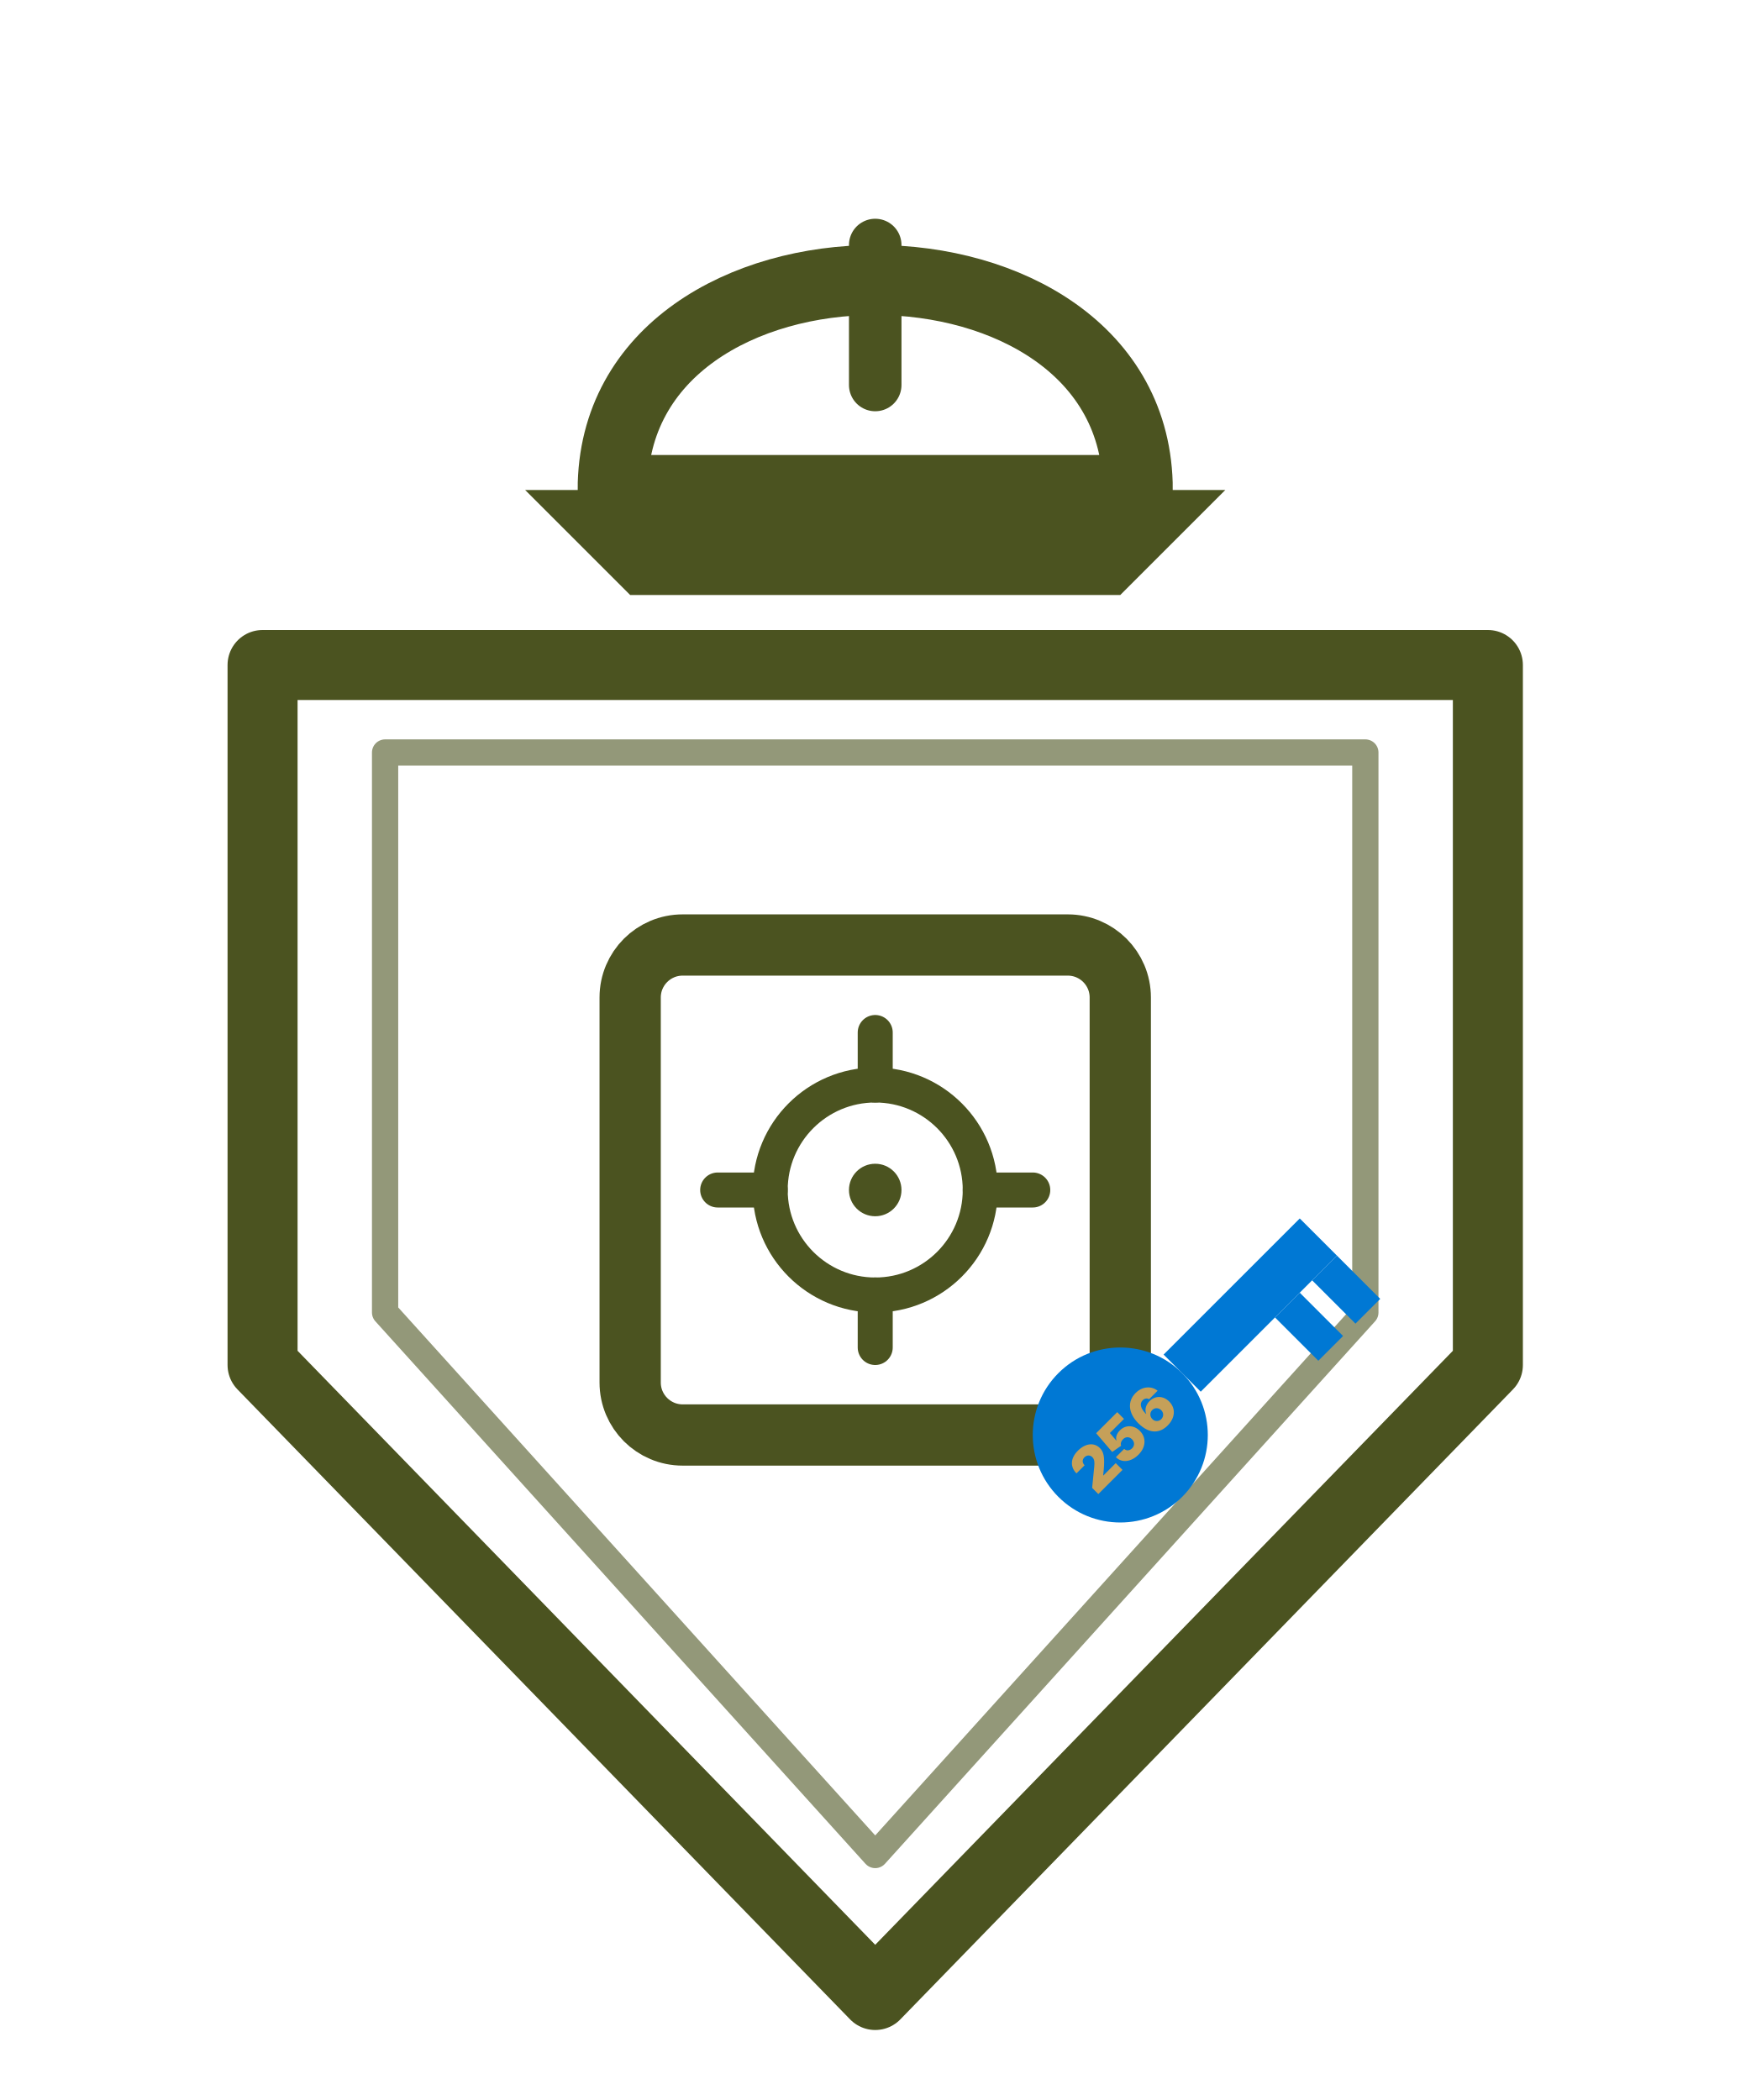
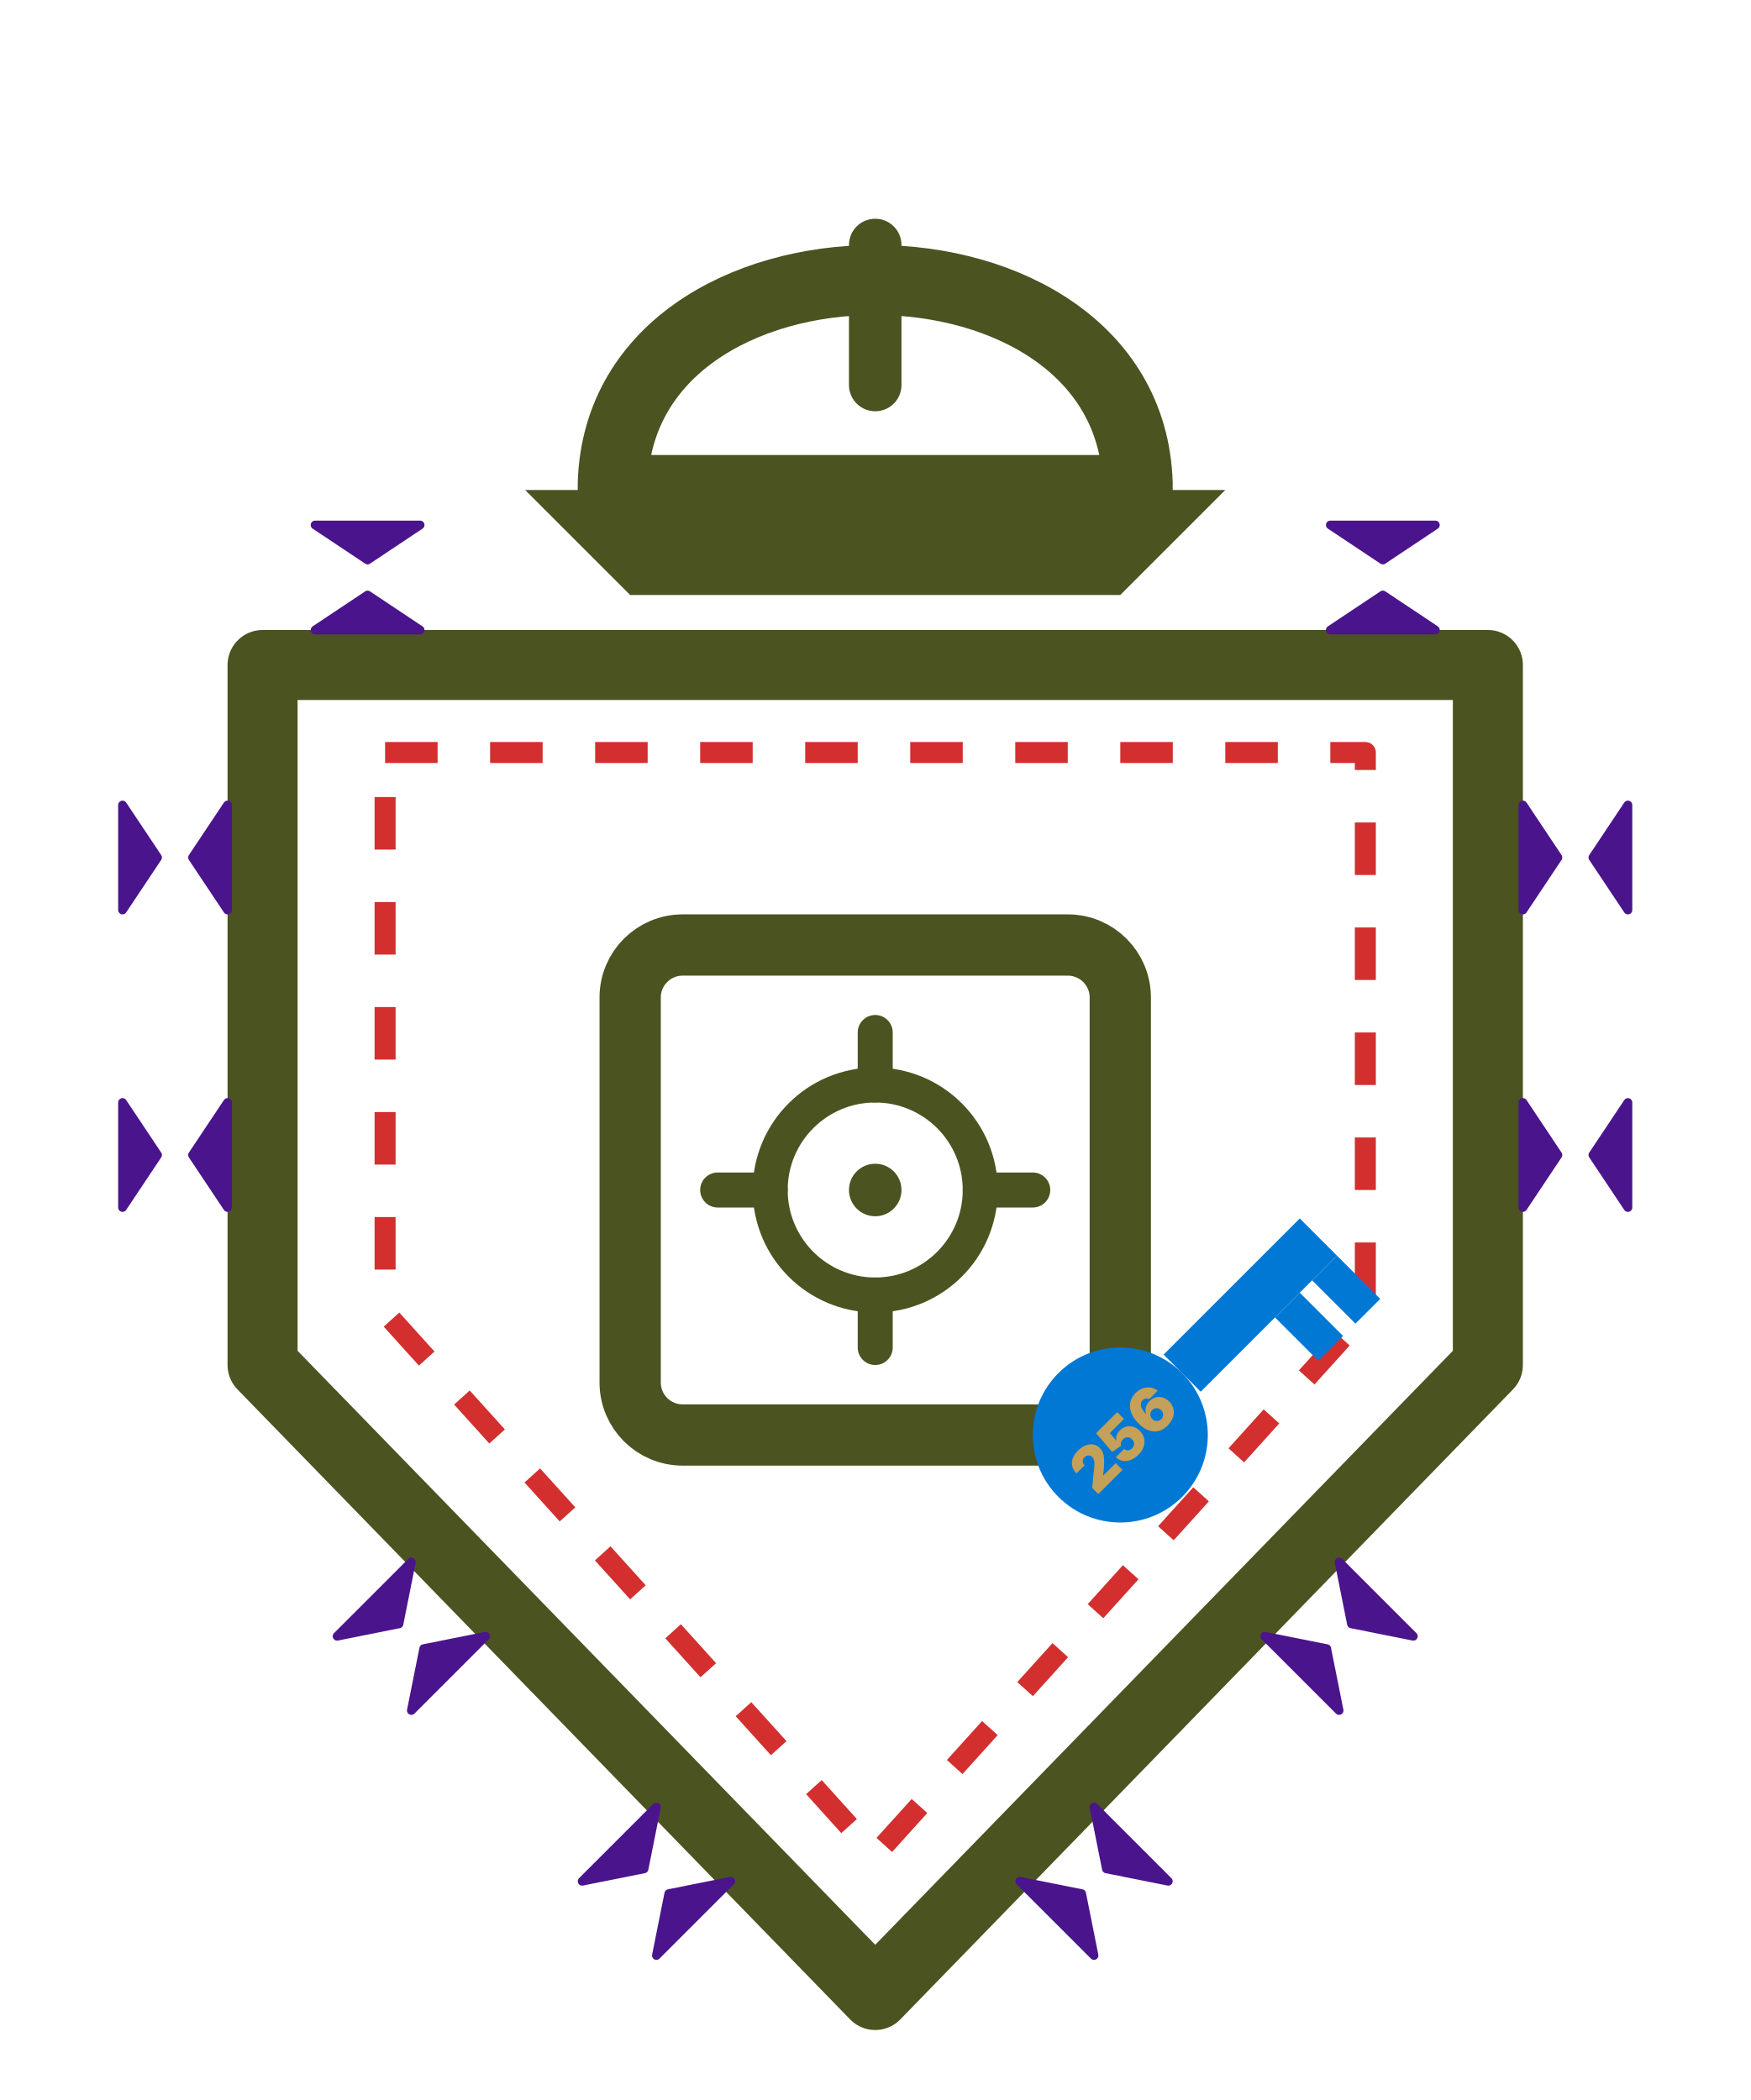
<svg xmlns="http://www.w3.org/2000/svg" viewBox="0 0 100 120" width="100%" height="100%" style="max-width: 250px; display: block; margin: auto;">
  <path d="M35 28 C35 12, 65 12, 65 28 Z" fill="none" stroke="#4B5320" stroke-width="4" stroke-linecap="round" />
  <path d="M30 28 L70 28 L64 34 L36 34 Z" fill="#4B5320" />
  <line x1="50" y1="14" x2="50" y2="22" stroke="#4B5320" stroke-width="3" stroke-linecap="round" />
  <polygon points="15 38, 85 38, 85 78, 50 114, 15 78" fill="none" stroke="#4B5320" stroke-width="4" stroke-linejoin="round" />
-   <polygon points="22 43, 78 43, 78 75, 50 106, 22 75" fill="none" stroke="#4B5320" stroke-width="1.5" stroke-linejoin="round" opacity="0.6" />
+   <g fill="#4A148C" stroke="#4A148C" stroke-width="0.5" stroke-linejoin="round">
+     <path d="M 18 30 L 24 30 L 21 32 Z M 18 36 L 24 36 L 21 34 Z" />
+     <path d="M 76 30 L 82 30 L 79 32 Z M 76 36 L 82 36 L 79 34 Z" />
+     <path d="M 87 46 L 87 52 L 89 49 Z M 93 46 L 93 52 L 91 49 Z" />
+     <path d="M 87 63 L 87 69 L 89 66 Z M 93 63 L 93 69 L 91 66 Z" />
+     <g transform="translate(76.5, 93.5) rotate(45)">
+       <path d="M -3 -3 L 3 -3 L 0 -1 Z M -3 3 L 3 3 L 0 1 Z" />
+     </g>
+     <g transform="translate(62.5, 107.5) rotate(45)">
+       <path d="M -3 -3 L 3 -3 L 0 -1 Z M -3 3 L 3 3 L 0 1 Z" />
+     </g>
+     <g transform="translate(23.5, 93.5) rotate(-45)">
+       <path d="M -3 -3 L 3 -3 L 0 -1 Z M -3 3 L 3 3 L 0 1 Z" />
+     </g>
+     <g transform="translate(37.5, 107.5) rotate(-45)">
+       <path d="M -3 -3 L 3 -3 L 0 -1 Z M -3 3 L 3 3 L 0 1 Z" />
+     </g>
+     <path d="M 7 46 L 7 52 L 9 49 Z M 13 46 L 13 52 L 11 49 Z" />
+     <path d="M 7 63 L 7 69 L 9 66 Z M 13 63 L 13 69 L 11 66 Z" />
+   </g>
+   <polygon points="22 43, 78 43, 78 75, 50 106, 22 75" fill="none" stroke="#D32F2F" stroke-width="1.2" stroke-dasharray="3,3" stroke-linejoin="round" />
  <rect x="36" y="54" width="28" height="28" rx="3" fill="none" stroke="#4B5320" stroke-width="3.5" stroke-linejoin="round" />
  <circle cx="50" cy="68" r="6" fill="none" stroke="#4B5320" stroke-width="2" />
  <circle cx="50" cy="68" r="1.5" fill="#4B5320" />
  <line x1="50" y1="59" x2="50" y2="62" stroke="#4B5320" stroke-width="2" stroke-linecap="round" />
  <line x1="50" y1="74" x2="50" y2="77" stroke="#4B5320" stroke-width="2" stroke-linecap="round" />
  <line x1="41" y1="68" x2="44" y2="68" stroke="#4B5320" stroke-width="2" stroke-linecap="round" />
  <line x1="56" y1="68" x2="59" y2="68" stroke="#4B5320" stroke-width="2" stroke-linecap="round" />
  <g transform="translate(64, 82) rotate(-45)">
    <circle cx="0" cy="0" r="5" fill="#0078D4" />
    <rect x="5" y="-1.5" width="11" height="3" fill="#0078D4" />
    <path d="M 11 1.5 L 13 1.5 L 13 5 L 11 5 Z M 14 1.5 L 16 1.5 L 16 5 L 14 5 Z" fill="#0078D4" />
    <text x="0" y="1.5" fill="#C5A059" font-family="system-ui, -apple-system, sans-serif" font-size="3.5" font-weight="900" text-anchor="middle">256</text>
  </g>
</svg>
